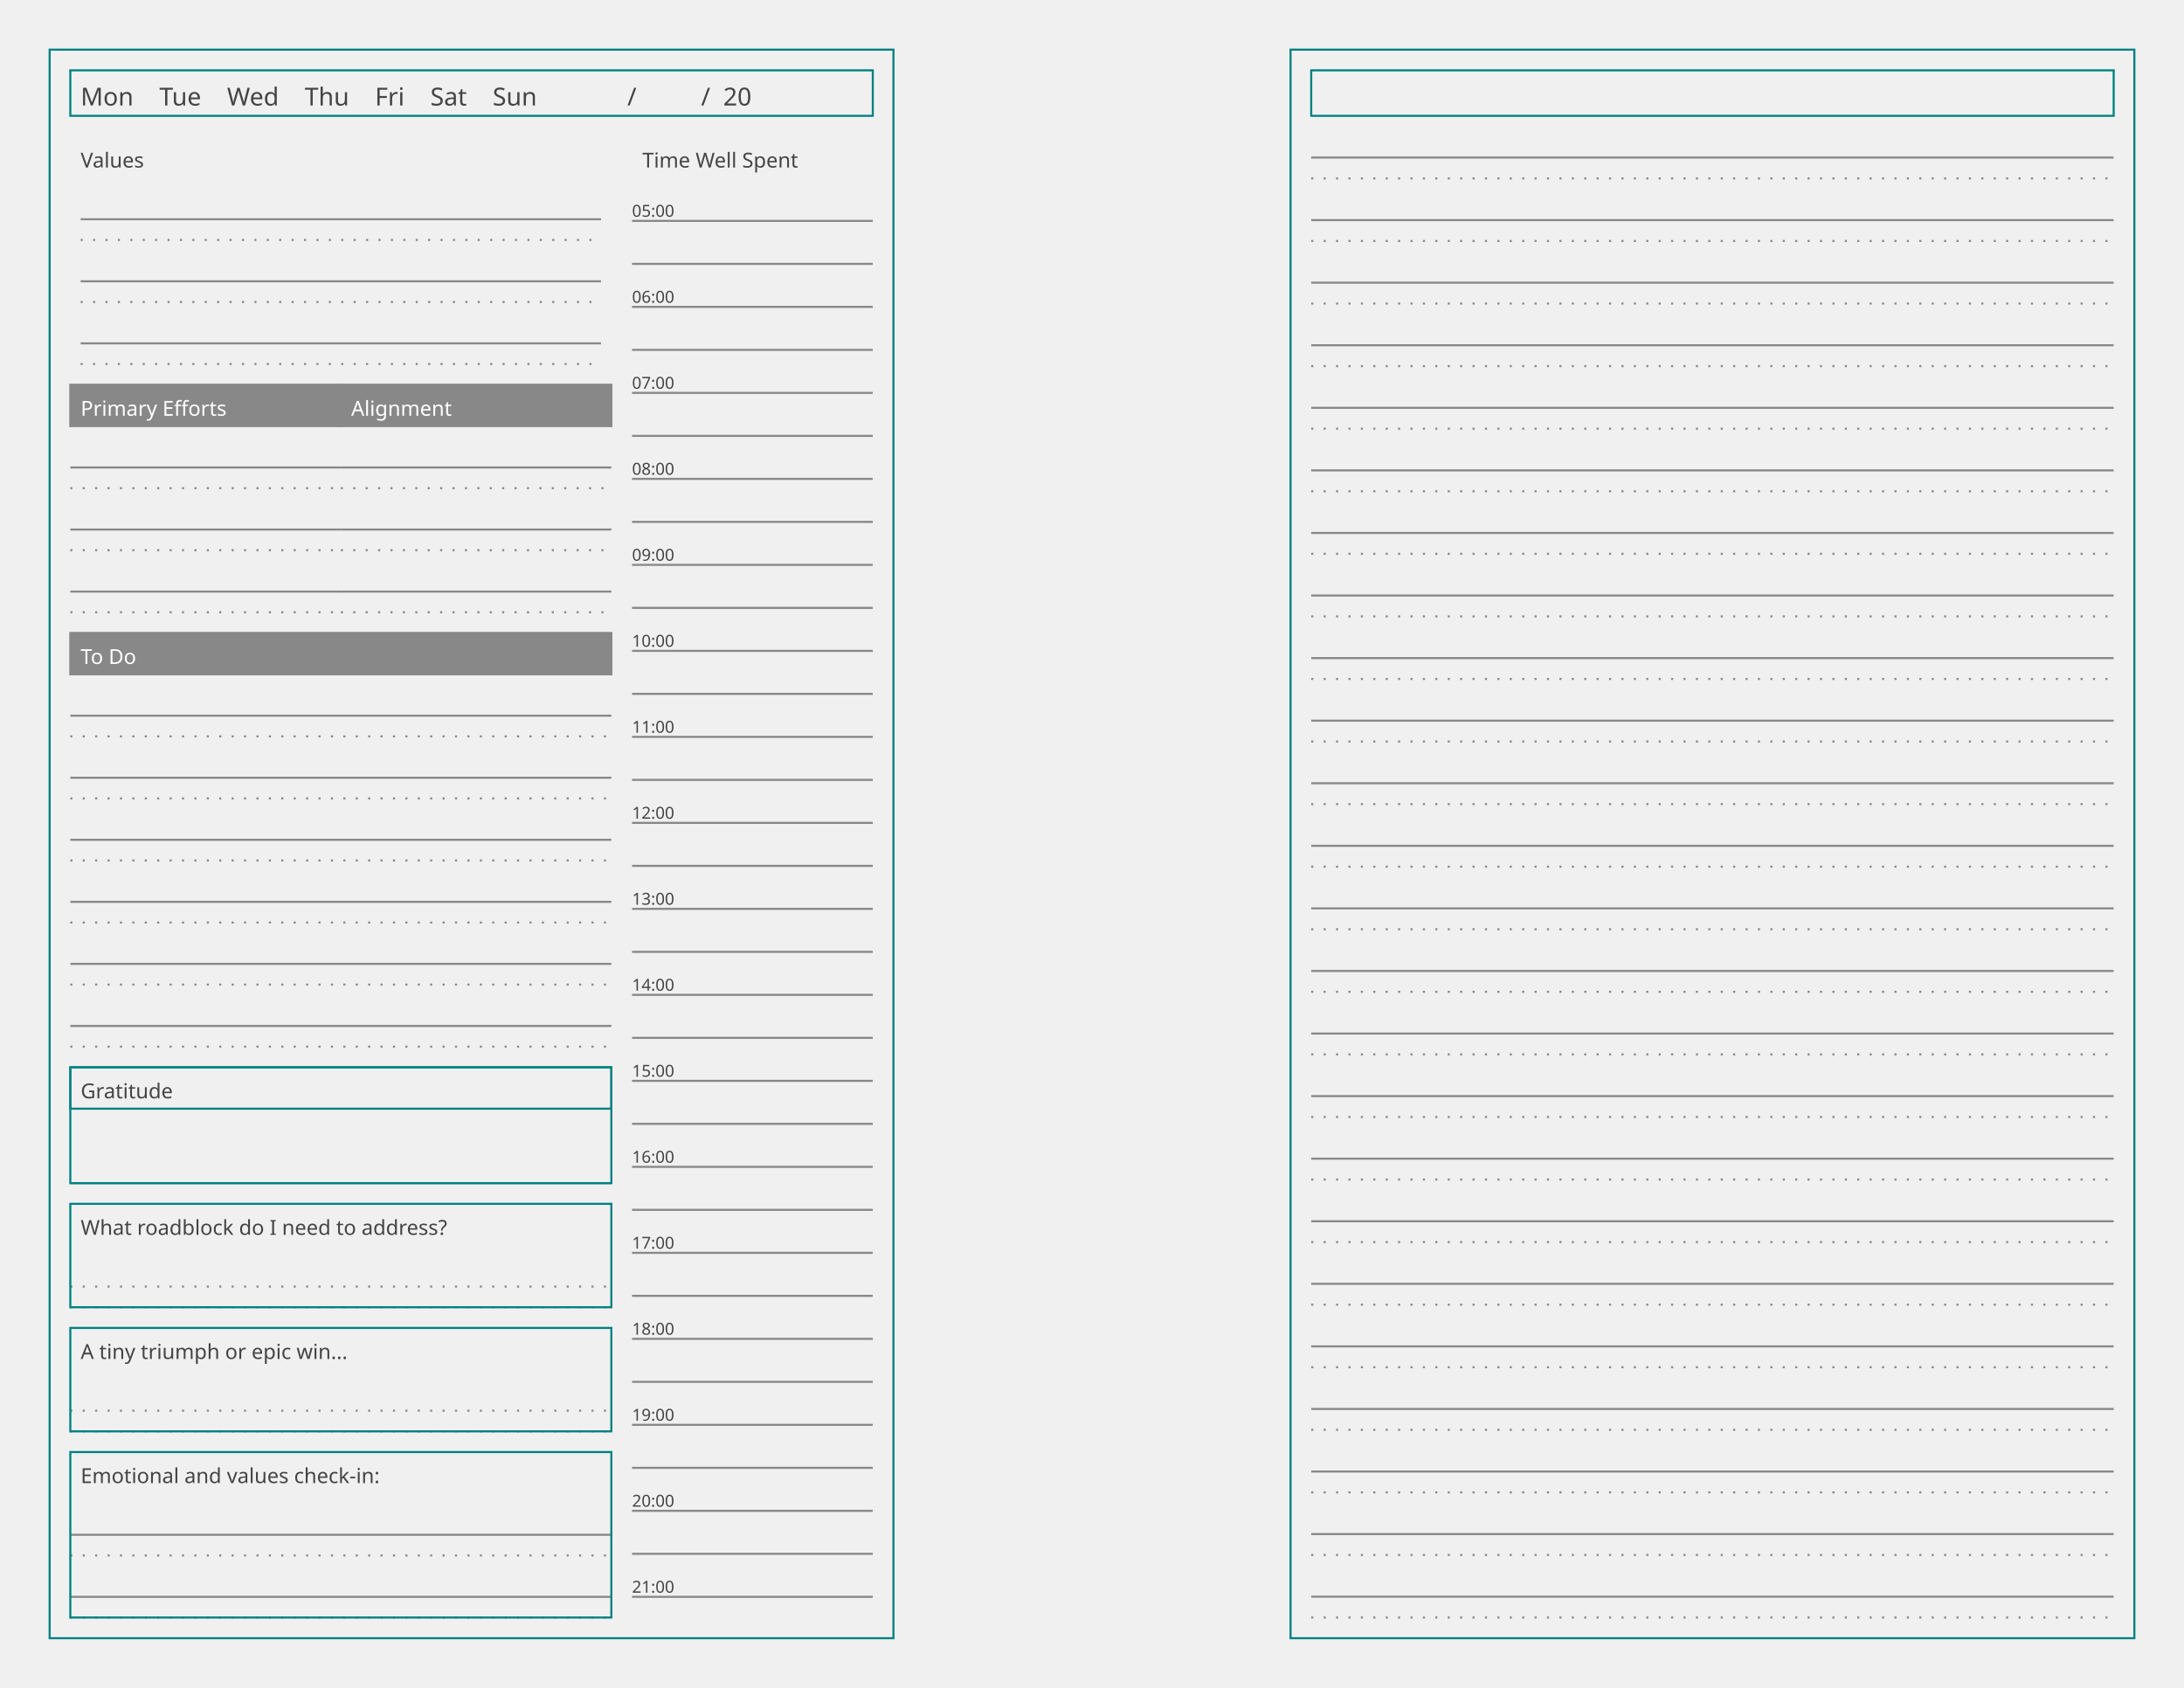
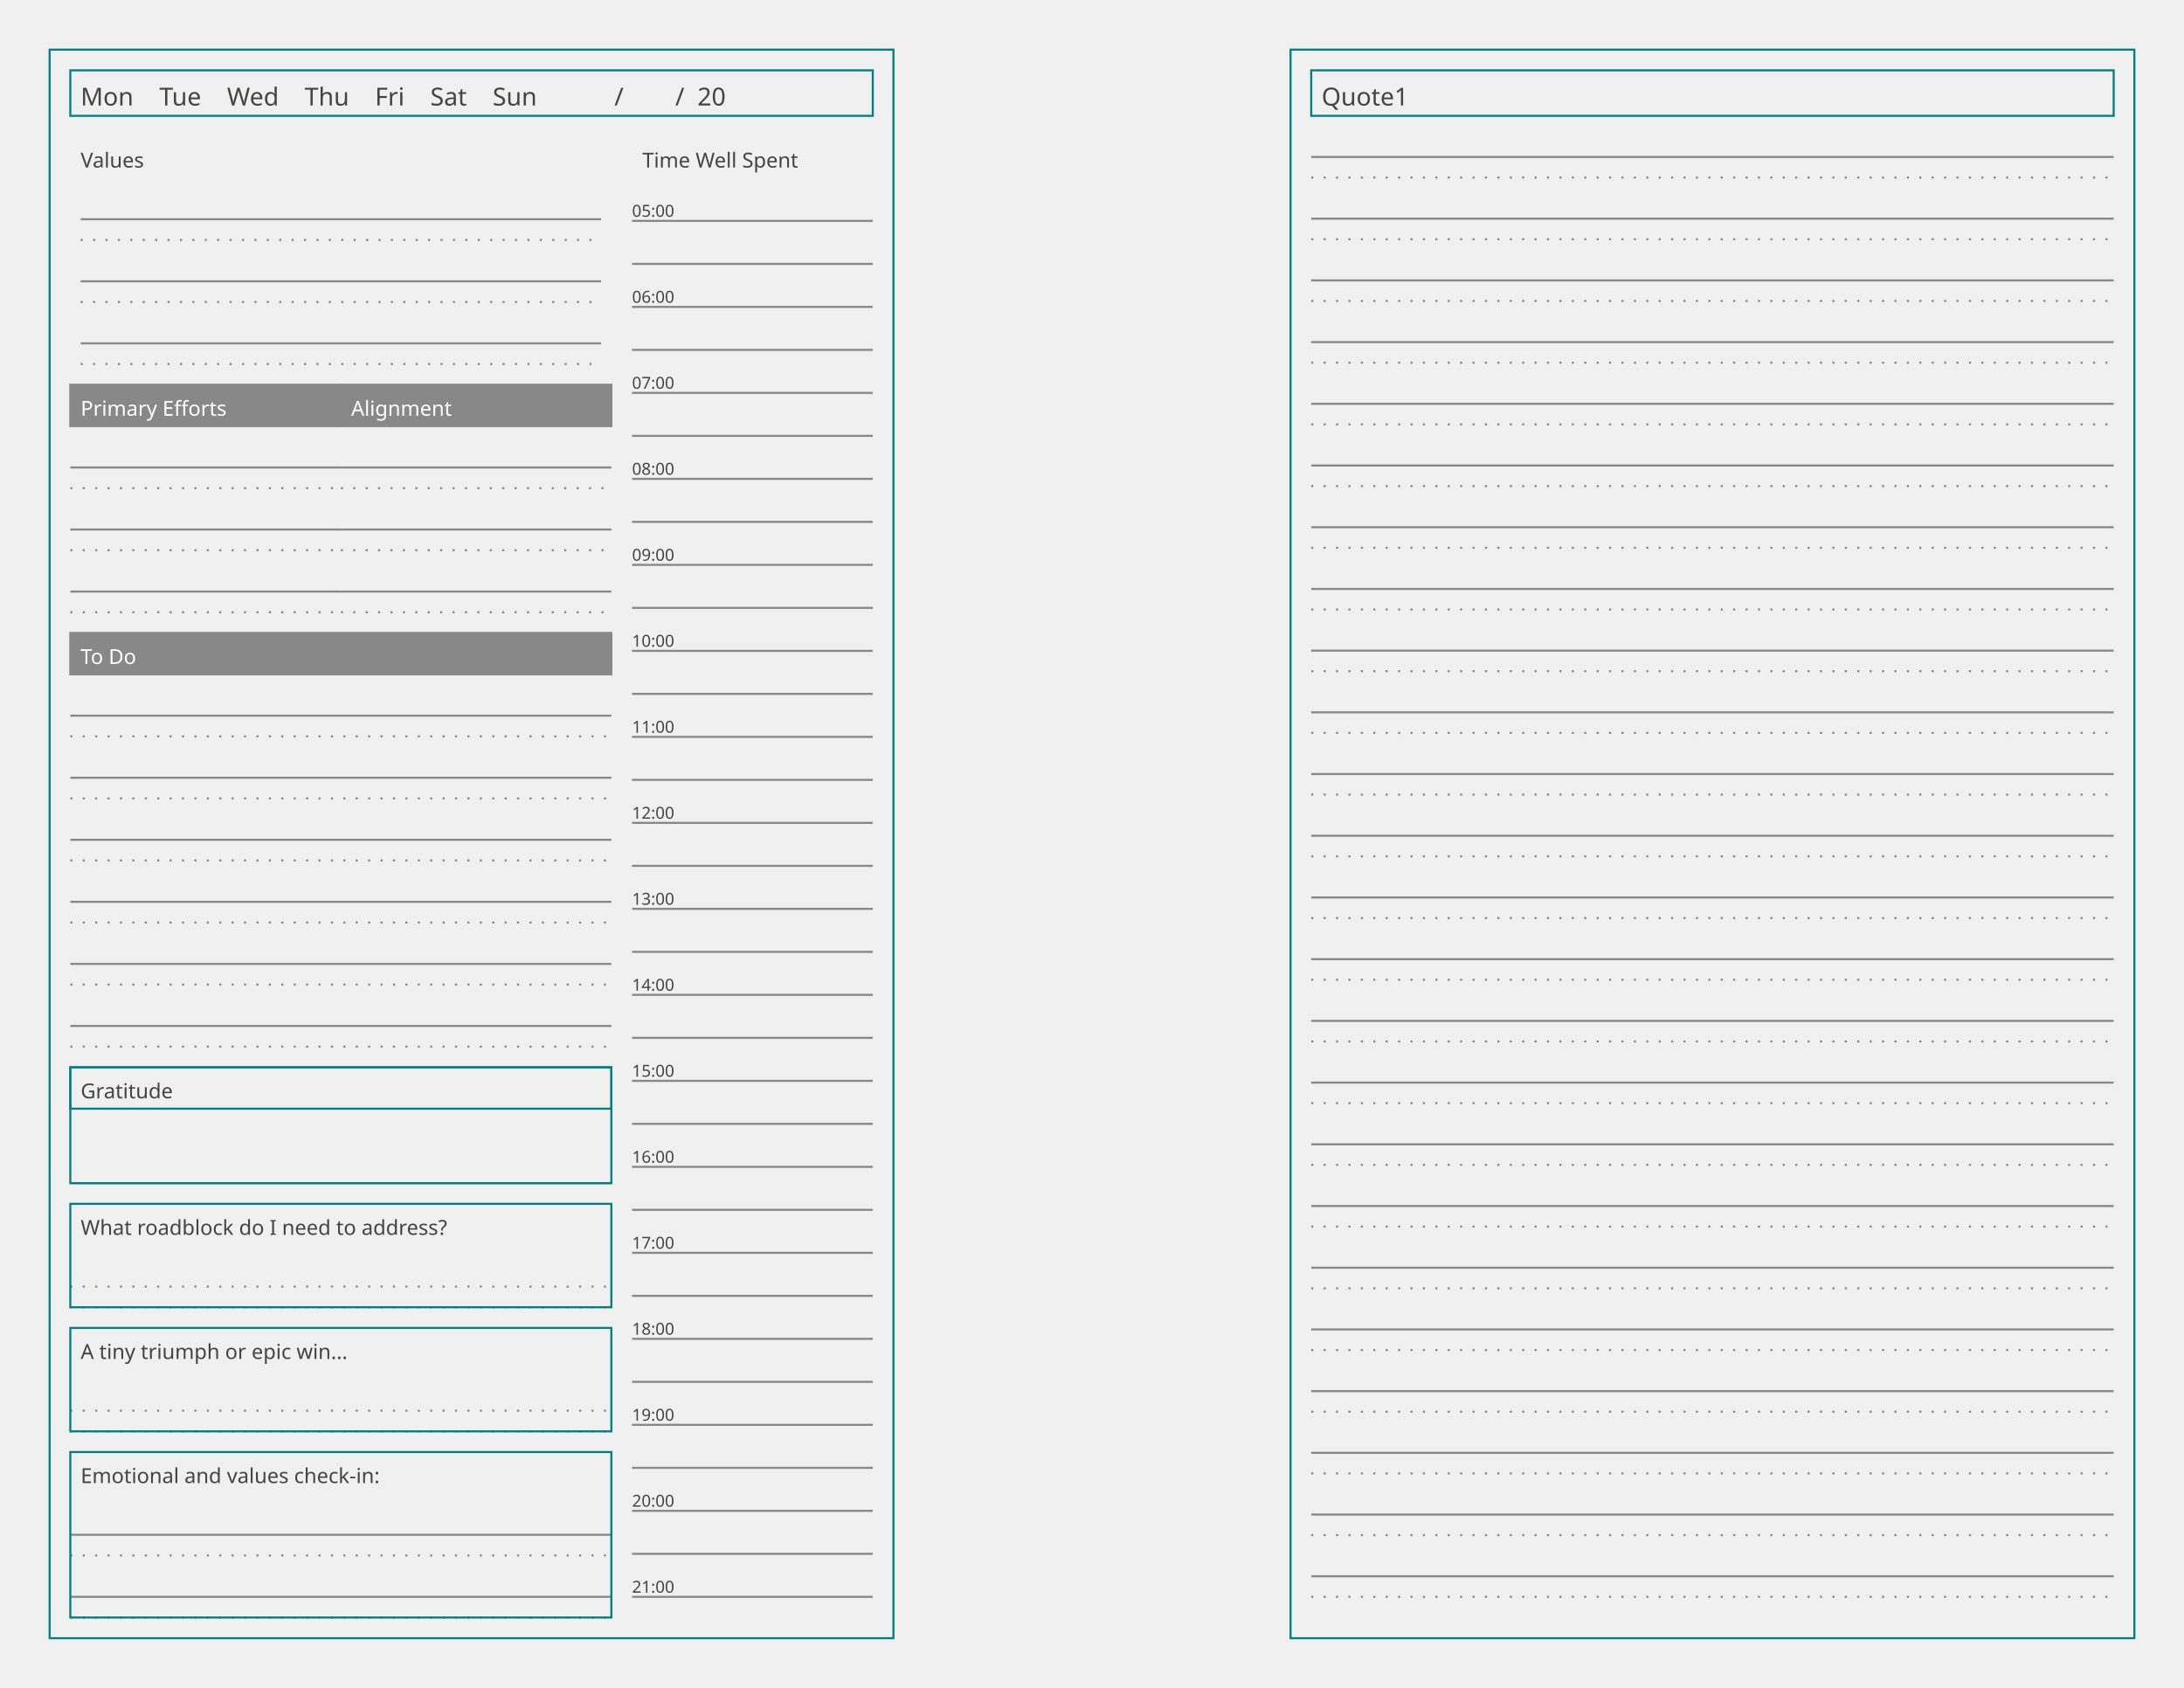
<svg xmlns="http://www.w3.org/2000/svg" baseProfile="tiny" height="8.5in" version="1.2" width="11in">
  <defs />
  <g transform="translate(24.0, 24.0)">
    <rect fill="none" height="768.0" stroke="#008080" width="408.0" x="0" y="0" />
    <g transform="translate(10, 10)">
      <rect fill="none" height="22" stroke="#008080" stroke-width="1" width="388.0" x="0" y="0" />
-       <text alignment-baseline="text-after-edge" fill="#444444" font-family="Trebuchet MS" font-size="12" text-anchor="start" transform="translate(5,17)">Mon    Tue    Wed    Thu    Fri    Sat    Sun              /          /  20          </text>
+       <text alignment-baseline="text-after-edge" fill="#444444" font-family="Trebuchet MS" font-size="12" text-anchor="start" transform="translate(5,17)">Mon    Tue    Wed    Thu    Fri    Sat    Sun            /        /  20        </text>
    </g>
    <g transform="translate(10, 32)">
      <g transform="translate(0,10)">
        <g>
          <g transform="translate(0,0)">
            <text alignment-baseline="text-after-edge" fill="#444444" font-family="Ubuntu Mono" font-size="10" text-anchor="start" transform="translate(5,15)">Values</text>
          </g>
          <g transform="translate(0,20)">
            <g>
              <line stroke="#888888" stroke-dasharray="1,5" stroke-width="1" transform="translate(5,30.0)" x1="0" x2="251.6" y1="0" y2="0" />
              <line stroke="#888888" stroke-dasharray="1,5" stroke-width="1" transform="translate(5,60.0)" x1="0" x2="251.6" y1="0" y2="0" />
              <line stroke="#888888" stroke-dasharray="1,5" stroke-width="1" transform="translate(5,90.0)" x1="0" x2="251.6" y1="0" y2="0" />
            </g>
            <g>
              <line stroke="#888888" stroke-dasharray="1,0" stroke-width="1" transform="translate(5,20.0)" x1="0" x2="251.6" y1="0" y2="0" />
              <line stroke="#888888" stroke-dasharray="1,0" stroke-width="1" transform="translate(5,50.0)" x1="0" x2="251.6" y1="0" y2="0" />
              <line stroke="#888888" stroke-dasharray="1,0" stroke-width="1" transform="translate(5,80.0)" x1="0" x2="251.6" y1="0" y2="0" />
            </g>
          </g>
        </g>
      </g>
-       <g transform="translate(0,130)">
+       <g transform="translate(0,130.0)">
        <g>
          <g transform="translate(0,0)">
            <g>
              <g transform="translate(0,0)">
                <rect fill="#888888" height="20" stroke="#888888" stroke-width="1" width="130.8" x="0" y="0" />
                <text alignment-baseline="text-after-edge" fill="#ffffff" font-family="Trebuchet MS" font-size="10" text-anchor="start" transform="translate(5,15)">Primary Efforts</text>
              </g>
              <g transform="translate(0,20)">
                <g>
                  <line stroke="#888888" stroke-dasharray="1,5" stroke-width="1" transform="translate(0,30.0)" x1="0" x2="130.8" y1="0" y2="0" />
                  <line stroke="#888888" stroke-dasharray="1,5" stroke-width="1" transform="translate(0,60.0)" x1="0" x2="130.8" y1="0" y2="0" />
                  <line stroke="#888888" stroke-dasharray="1,5" stroke-width="1" transform="translate(0,90.0)" x1="0" x2="130.8" y1="0" y2="0" />
                </g>
                <g>
                  <line stroke="#888888" stroke-dasharray="1,0" stroke-width="1" transform="translate(0,20.0)" x1="0" x2="130.8" y1="0" y2="0" />
                  <line stroke="#888888" stroke-dasharray="1,0" stroke-width="1" transform="translate(0,50.0)" x1="0" x2="130.8" y1="0" y2="0" />
                  <line stroke="#888888" stroke-dasharray="1,0" stroke-width="1" transform="translate(0,80.0)" x1="0" x2="130.8" y1="0" y2="0" />
                </g>
              </g>
            </g>
          </g>
          <g transform="translate(130.8,0)">
            <g>
              <g transform="translate(0,0)">
                <rect fill="#888888" height="20" stroke="#888888" stroke-width="1" width="130.8" x="0" y="0" />
                <text alignment-baseline="text-after-edge" fill="#ffffff" font-family="Trebuchet MS" font-size="10" text-anchor="start" transform="translate(5,15)">Alignment</text>
              </g>
              <g transform="translate(0,20)">
                <g>
                  <line stroke="#888888" stroke-dasharray="1,5" stroke-width="1" transform="translate(0,30.0)" x1="0" x2="130.8" y1="0" y2="0" />
                  <line stroke="#888888" stroke-dasharray="1,5" stroke-width="1" transform="translate(0,60.0)" x1="0" x2="130.8" y1="0" y2="0" />
                  <line stroke="#888888" stroke-dasharray="1,5" stroke-width="1" transform="translate(0,90.0)" x1="0" x2="130.8" y1="0" y2="0" />
                </g>
                <g>
                  <line stroke="#888888" stroke-dasharray="1,0" stroke-width="1" transform="translate(0,20.0)" x1="0" x2="130.8" y1="0" y2="0" />
                  <line stroke="#888888" stroke-dasharray="1,0" stroke-width="1" transform="translate(0,50.0)" x1="0" x2="130.8" y1="0" y2="0" />
                  <line stroke="#888888" stroke-dasharray="1,0" stroke-width="1" transform="translate(0,80.0)" x1="0" x2="130.8" y1="0" y2="0" />
                </g>
              </g>
            </g>
          </g>
        </g>
      </g>
-       <g transform="translate(0,250)">
+       <g transform="translate(0,250.0)">
        <g>
          <g transform="translate(0,0)">
            <rect fill="#888888" height="20" stroke="#888888" stroke-width="1" width="261.6" x="0" y="0" />
            <text alignment-baseline="text-after-edge" fill="#ffffff" font-family="Ubuntu Mono" font-size="10" text-anchor="start" transform="translate(5,15)">To Do</text>
          </g>
          <g transform="translate(0,20)">
            <g>
              <line stroke="#888888" stroke-dasharray="1,5" stroke-width="1" transform="translate(0,30.0)" x1="0" x2="261.6" y1="0" y2="0" />
              <line stroke="#888888" stroke-dasharray="1,5" stroke-width="1" transform="translate(0,60.0)" x1="0" x2="261.6" y1="0" y2="0" />
              <line stroke="#888888" stroke-dasharray="1,5" stroke-width="1" transform="translate(0,90.0)" x1="0" x2="261.6" y1="0" y2="0" />
              <line stroke="#888888" stroke-dasharray="1,5" stroke-width="1" transform="translate(0,120.0)" x1="0" x2="261.6" y1="0" y2="0" />
              <line stroke="#888888" stroke-dasharray="1,5" stroke-width="1" transform="translate(0,150.0)" x1="0" x2="261.6" y1="0" y2="0" />
              <line stroke="#888888" stroke-dasharray="1,5" stroke-width="1" transform="translate(0,180.0)" x1="0" x2="261.6" y1="0" y2="0" />
            </g>
            <g>
              <line stroke="#888888" stroke-dasharray="1,0" stroke-width="1" transform="translate(0,20.0)" x1="0" x2="261.6" y1="0" y2="0" />
              <line stroke="#888888" stroke-dasharray="1,0" stroke-width="1" transform="translate(0,50.0)" x1="0" x2="261.6" y1="0" y2="0" />
              <line stroke="#888888" stroke-dasharray="1,0" stroke-width="1" transform="translate(0,80.0)" x1="0" x2="261.6" y1="0" y2="0" />
              <line stroke="#888888" stroke-dasharray="1,0" stroke-width="1" transform="translate(0,110.0)" x1="0" x2="261.6" y1="0" y2="0" />
              <line stroke="#888888" stroke-dasharray="1,0" stroke-width="1" transform="translate(0,140.0)" x1="0" x2="261.6" y1="0" y2="0" />
              <line stroke="#888888" stroke-dasharray="1,0" stroke-width="1" transform="translate(0,170.0)" x1="0" x2="261.6" y1="0" y2="0" />
            </g>
          </g>
        </g>
      </g>
-       <g transform="translate(0,460)">
+       <g transform="translate(0,460.0)">
        <g>
          <g transform="translate(0,0)">
            <rect fill="none" height="20" stroke="#008080" stroke-width="1" width="261.6" x="0" y="0" />
            <text alignment-baseline="text-after-edge" fill="#444444" font-family="Trebuchet MS" font-size="10" text-anchor="start" transform="translate(5,15)">Gratitude</text>
          </g>
          <g transform="translate(0,20)">
            <line stroke="#888888" stroke-dasharray="1,0" stroke-width="1" transform="translate(0,36.0)" x1="0" x2="261.6" y1="0" y2="0" />
          </g>
        </g>
        <rect fill="none" height="56.0" stroke="#008080" stroke-width="1" width="261.6" x="0" y="0" />
      </g>
      <g transform="translate(0,526.0)">
        <g>
          <g transform="translate(0,0)">
            <text alignment-baseline="text-after-edge" fill="#444444" font-family="Ubuntu Mono" font-size="10" text-anchor="start" transform="translate(5,15)">What roadblock do I need to address?</text>
          </g>
          <g transform="translate(0,20)">
            <g>
              <line stroke="#888888" stroke-dasharray="1,5" stroke-width="1" transform="translate(0,30.0)" x1="0" x2="261.6" y1="0" y2="0" />
            </g>
            <g>
              <line stroke="#888888" stroke-dasharray="1,5" stroke-width="1" transform="translate(0,20.0)" x1="0" x2="261.6" y1="0" y2="0" />
            </g>
          </g>
        </g>
        <rect fill="none" height="50" stroke="#008080" stroke-width="1" width="261.6" x="0" y="0" />
      </g>
      <g transform="translate(0,586.0)">
        <g>
          <g transform="translate(0,0)">
            <text alignment-baseline="text-after-edge" fill="#444444" font-family="Ubuntu Mono" font-size="10" text-anchor="start" transform="translate(5,15)">A tiny triumph or epic win...</text>
          </g>
          <g transform="translate(0,20)">
            <g>
              <line stroke="#888888" stroke-dasharray="1,5" stroke-width="1" transform="translate(0,30.0)" x1="0" x2="261.6" y1="0" y2="0" />
            </g>
            <g>
              <line stroke="#888888" stroke-dasharray="1,5" stroke-width="1" transform="translate(0,20.0)" x1="0" x2="261.6" y1="0" y2="0" />
            </g>
          </g>
        </g>
        <rect fill="none" height="50" stroke="#008080" stroke-width="1" width="261.6" x="0" y="0" />
      </g>
      <g transform="translate(0,646.0)">
        <g>
          <g transform="translate(0,0)">
            <text alignment-baseline="text-after-edge" fill="#444444" font-family="Ubuntu Mono" font-size="10" text-anchor="start" transform="translate(5,15)">Emotional and values check-in:</text>
          </g>
          <g transform="translate(0,20)">
            <g>
              <line stroke="#888888" stroke-dasharray="1,5" stroke-width="1" transform="translate(0,30.0)" x1="0" x2="261.6" y1="0" y2="0" />
              <line stroke="#888888" stroke-dasharray="1,5" stroke-width="1" transform="translate(0,60.0)" x1="0" x2="261.6" y1="0" y2="0" />
            </g>
            <g>
              <line stroke="#888888" stroke-dasharray="1,0" stroke-width="1" transform="translate(0,20.0)" x1="0" x2="261.6" y1="0" y2="0" />
              <line stroke="#888888" stroke-dasharray="1,0" stroke-width="1" transform="translate(0,50.0)" x1="0" x2="261.6" y1="0" y2="0" />
            </g>
          </g>
        </g>
        <rect fill="none" height="80" stroke="#008080" stroke-width="1" width="261.6" x="0" y="0" />
      </g>
    </g>
    <g transform="translate(281.6,32)">
      <g>
        <rect fill="none" height="20" stroke="none" width="116.4" x="0" y="10" />
        <text alignment-baseline="text-after-edge" fill="#444444" font-family="Ubuntu Mono" font-size="10" text-anchor="start" x="5" y="25">Time Well Spent</text>
      </g>
      <g>
        <text alignment-baseline="text-after-edge" fill="#444444" font-family="Ubuntu Mono" font-size="8" text-anchor="start" x="0" y="48.788">05:00</text>
        <line stroke="#888888" x1="0" x2="116.4" y1="50.788" y2="50.788" />
        <line stroke="#888888" x1="0" x2="116.4" y1="71.576" y2="71.576" />
        <text alignment-baseline="text-after-edge" fill="#444444" font-family="Ubuntu Mono" font-size="8" text-anchor="start" x="0" y="90.364">06:00</text>
        <line stroke="#888888" x1="0" x2="116.4" y1="92.364" y2="92.364" />
        <line stroke="#888888" x1="0" x2="116.4" y1="113.152" y2="113.152" />
        <text alignment-baseline="text-after-edge" fill="#444444" font-family="Ubuntu Mono" font-size="8" text-anchor="start" x="0" y="131.939">07:00</text>
        <line stroke="#888888" x1="0" x2="116.4" y1="133.939" y2="133.939" />
        <line stroke="#888888" x1="0" x2="116.4" y1="154.727" y2="154.727" />
        <text alignment-baseline="text-after-edge" fill="#444444" font-family="Ubuntu Mono" font-size="8" text-anchor="start" x="0" y="173.515">08:00</text>
        <line stroke="#888888" x1="0" x2="116.4" y1="175.515" y2="175.515" />
        <line stroke="#888888" x1="0" x2="116.4" y1="196.303" y2="196.303" />
        <text alignment-baseline="text-after-edge" fill="#444444" font-family="Ubuntu Mono" font-size="8" text-anchor="start" x="0" y="215.091">09:00</text>
        <line stroke="#888888" x1="0" x2="116.4" y1="217.091" y2="217.091" />
        <line stroke="#888888" x1="0" x2="116.4" y1="237.879" y2="237.879" />
        <text alignment-baseline="text-after-edge" fill="#444444" font-family="Ubuntu Mono" font-size="8" text-anchor="start" x="0" y="256.667">10:00</text>
        <line stroke="#888888" x1="0" x2="116.4" y1="258.667" y2="258.667" />
        <line stroke="#888888" x1="0" x2="116.4" y1="279.455" y2="279.455" />
        <text alignment-baseline="text-after-edge" fill="#444444" font-family="Ubuntu Mono" font-size="8" text-anchor="start" x="0" y="298.242">11:00</text>
        <line stroke="#888888" x1="0" x2="116.4" y1="300.242" y2="300.242" />
        <line stroke="#888888" x1="0" x2="116.4" y1="321.03" y2="321.03" />
        <text alignment-baseline="text-after-edge" fill="#444444" font-family="Ubuntu Mono" font-size="8" text-anchor="start" x="0" y="339.818">12:00</text>
        <line stroke="#888888" x1="0" x2="116.4" y1="341.818" y2="341.818" />
        <line stroke="#888888" x1="0" x2="116.4" y1="362.606" y2="362.606" />
        <text alignment-baseline="text-after-edge" fill="#444444" font-family="Ubuntu Mono" font-size="8" text-anchor="start" x="0" y="381.394">13:00</text>
        <line stroke="#888888" x1="0" x2="116.4" y1="383.394" y2="383.394" />
        <line stroke="#888888" x1="0" x2="116.4" y1="404.182" y2="404.182" />
        <text alignment-baseline="text-after-edge" fill="#444444" font-family="Ubuntu Mono" font-size="8" text-anchor="start" x="0" y="422.97">14:00</text>
        <line stroke="#888888" x1="0" x2="116.4" y1="424.97" y2="424.97" />
        <line stroke="#888888" x1="0" x2="116.4" y1="445.758" y2="445.758" />
        <text alignment-baseline="text-after-edge" fill="#444444" font-family="Ubuntu Mono" font-size="8" text-anchor="start" x="0" y="464.545">15:00</text>
        <line stroke="#888888" x1="0" x2="116.4" y1="466.545" y2="466.545" />
        <line stroke="#888888" x1="0" x2="116.4" y1="487.333" y2="487.333" />
        <text alignment-baseline="text-after-edge" fill="#444444" font-family="Ubuntu Mono" font-size="8" text-anchor="start" x="0" y="506.121">16:00</text>
        <line stroke="#888888" x1="0" x2="116.4" y1="508.121" y2="508.121" />
        <line stroke="#888888" x1="0" x2="116.4" y1="528.909" y2="528.909" />
        <text alignment-baseline="text-after-edge" fill="#444444" font-family="Ubuntu Mono" font-size="8" text-anchor="start" x="0" y="547.697">17:00</text>
        <line stroke="#888888" x1="0" x2="116.4" y1="549.697" y2="549.697" />
        <line stroke="#888888" x1="0" x2="116.4" y1="570.485" y2="570.485" />
        <text alignment-baseline="text-after-edge" fill="#444444" font-family="Ubuntu Mono" font-size="8" text-anchor="start" x="0" y="589.273">18:00</text>
        <line stroke="#888888" x1="0" x2="116.4" y1="591.273" y2="591.273" />
        <line stroke="#888888" x1="0" x2="116.4" y1="612.061" y2="612.061" />
        <text alignment-baseline="text-after-edge" fill="#444444" font-family="Ubuntu Mono" font-size="8" text-anchor="start" x="0" y="630.848">19:00</text>
        <line stroke="#888888" x1="0" x2="116.4" y1="632.848" y2="632.848" />
        <line stroke="#888888" x1="0" x2="116.4" y1="653.636" y2="653.636" />
        <text alignment-baseline="text-after-edge" fill="#444444" font-family="Ubuntu Mono" font-size="8" text-anchor="start" x="0" y="672.424">20:00</text>
        <line stroke="#888888" x1="0" x2="116.4" y1="674.424" y2="674.424" />
        <line stroke="#888888" x1="0" x2="116.4" y1="695.212" y2="695.212" />
        <text alignment-baseline="text-after-edge" fill="#444444" font-family="Ubuntu Mono" font-size="8" text-anchor="start" x="0" y="714.0">21:00</text>
        <line stroke="#888888" x1="0" x2="116.4" y1="716.0" y2="716.0" />
      </g>
    </g>
  </g>
  <g transform="translate(624.0, 24.0)">
    <rect fill="none" height="768.0" stroke="#008080" width="408.0" x="0" y="0" />
    <g transform="translate(10, 10)">
      <rect fill="none" height="22" stroke="#008080" stroke-width="1" width="388.0" x="0" y="0" />
-       <text alignment-baseline="text-after-edge" fill="#444444" font-family="Trebuchet MS" font-size="12" text-anchor="start" transform="translate(5,17)" />
+       <text alignment-baseline="text-after-edge" fill="#444444" font-family="Trebuchet MS" font-size="12" text-anchor="start" transform="translate(5,17)">Quote1</text>
    </g>
    <g transform="translate(10, 32)">
      <g transform="translate(0,0)">
        <g>
-           <line stroke="#888888" stroke-dasharray="1,5" stroke-width="1" transform="translate(0,30.25)" x1="0" x2="388.0" y1="0" y2="0" />
-           <line stroke="#888888" stroke-dasharray="1,5" stroke-width="1" transform="translate(0,60.5)" x1="0" x2="388.0" y1="0" y2="0" />
-           <line stroke="#888888" stroke-dasharray="1,5" stroke-width="1" transform="translate(0,90.75)" x1="0" x2="388.0" y1="0" y2="0" />
-           <line stroke="#888888" stroke-dasharray="1,5" stroke-width="1" transform="translate(0,121.0)" x1="0" x2="388.0" y1="0" y2="0" />
-           <line stroke="#888888" stroke-dasharray="1,5" stroke-width="1" transform="translate(0,151.25)" x1="0" x2="388.0" y1="0" y2="0" />
-           <line stroke="#888888" stroke-dasharray="1,5" stroke-width="1" transform="translate(0,181.5)" x1="0" x2="388.0" y1="0" y2="0" />
-           <line stroke="#888888" stroke-dasharray="1,5" stroke-width="1" transform="translate(0,211.75)" x1="0" x2="388.0" y1="0" y2="0" />
-           <line stroke="#888888" stroke-dasharray="1,5" stroke-width="1" transform="translate(0,242.0)" x1="0" x2="388.0" y1="0" y2="0" />
-           <line stroke="#888888" stroke-dasharray="1,5" stroke-width="1" transform="translate(0,272.25)" x1="0" x2="388.0" y1="0" y2="0" />
-           <line stroke="#888888" stroke-dasharray="1,5" stroke-width="1" transform="translate(0,302.5)" x1="0" x2="388.0" y1="0" y2="0" />
-           <line stroke="#888888" stroke-dasharray="1,5" stroke-width="1" transform="translate(0,332.75)" x1="0" x2="388.0" y1="0" y2="0" />
-           <line stroke="#888888" stroke-dasharray="1,5" stroke-width="1" transform="translate(0,363.0)" x1="0" x2="388.0" y1="0" y2="0" />
-           <line stroke="#888888" stroke-dasharray="1,5" stroke-width="1" transform="translate(0,393.25)" x1="0" x2="388.0" y1="0" y2="0" />
-           <line stroke="#888888" stroke-dasharray="1,5" stroke-width="1" transform="translate(0,423.5)" x1="0" x2="388.0" y1="0" y2="0" />
-           <line stroke="#888888" stroke-dasharray="1,5" stroke-width="1" transform="translate(0,453.75)" x1="0" x2="388.0" y1="0" y2="0" />
-           <line stroke="#888888" stroke-dasharray="1,5" stroke-width="1" transform="translate(0,484.0)" x1="0" x2="388.0" y1="0" y2="0" />
-           <line stroke="#888888" stroke-dasharray="1,5" stroke-width="1" transform="translate(0,514.25)" x1="0" x2="388.0" y1="0" y2="0" />
-           <line stroke="#888888" stroke-dasharray="1,5" stroke-width="1" transform="translate(0,544.5)" x1="0" x2="388.0" y1="0" y2="0" />
-           <line stroke="#888888" stroke-dasharray="1,5" stroke-width="1" transform="translate(0,574.75)" x1="0" x2="388.0" y1="0" y2="0" />
-           <line stroke="#888888" stroke-dasharray="1,5" stroke-width="1" transform="translate(0,605.0)" x1="0" x2="388.0" y1="0" y2="0" />
-           <line stroke="#888888" stroke-dasharray="1,5" stroke-width="1" transform="translate(0,635.25)" x1="0" x2="388.0" y1="0" y2="0" />
-           <line stroke="#888888" stroke-dasharray="1,5" stroke-width="1" transform="translate(0,665.5)" x1="0" x2="388.0" y1="0" y2="0" />
-           <line stroke="#888888" stroke-dasharray="1,5" stroke-width="1" transform="translate(0,695.75)" x1="0" x2="388.0" y1="0" y2="0" />
-           <line stroke="#888888" stroke-dasharray="1,5" stroke-width="1" transform="translate(0,726.0)" x1="0" x2="388.0" y1="0" y2="0" />
-         </g>
-         <g>
-           <line stroke="#888888" stroke-dasharray="1,0" stroke-width="1" transform="translate(0,20.16667)" x1="0" x2="388.0" y1="0" y2="0" />
-           <line stroke="#888888" stroke-dasharray="1,0" stroke-width="1" transform="translate(0,50.41667)" x1="0" x2="388.0" y1="0" y2="0" />
-           <line stroke="#888888" stroke-dasharray="1,0" stroke-width="1" transform="translate(0,80.66667)" x1="0" x2="388.0" y1="0" y2="0" />
-           <line stroke="#888888" stroke-dasharray="1,0" stroke-width="1" transform="translate(0,110.9167)" x1="0" x2="388.0" y1="0" y2="0" />
-           <line stroke="#888888" stroke-dasharray="1,0" stroke-width="1" transform="translate(0,141.1667)" x1="0" x2="388.0" y1="0" y2="0" />
-           <line stroke="#888888" stroke-dasharray="1,0" stroke-width="1" transform="translate(0,171.4167)" x1="0" x2="388.0" y1="0" y2="0" />
-           <line stroke="#888888" stroke-dasharray="1,0" stroke-width="1" transform="translate(0,201.6667)" x1="0" x2="388.0" y1="0" y2="0" />
-           <line stroke="#888888" stroke-dasharray="1,0" stroke-width="1" transform="translate(0,231.9167)" x1="0" x2="388.0" y1="0" y2="0" />
-           <line stroke="#888888" stroke-dasharray="1,0" stroke-width="1" transform="translate(0,262.1667)" x1="0" x2="388.0" y1="0" y2="0" />
-           <line stroke="#888888" stroke-dasharray="1,0" stroke-width="1" transform="translate(0,292.4167)" x1="0" x2="388.0" y1="0" y2="0" />
-           <line stroke="#888888" stroke-dasharray="1,0" stroke-width="1" transform="translate(0,322.6667)" x1="0" x2="388.0" y1="0" y2="0" />
-           <line stroke="#888888" stroke-dasharray="1,0" stroke-width="1" transform="translate(0,352.9167)" x1="0" x2="388.0" y1="0" y2="0" />
-           <line stroke="#888888" stroke-dasharray="1,0" stroke-width="1" transform="translate(0,383.1667)" x1="0" x2="388.0" y1="0" y2="0" />
-           <line stroke="#888888" stroke-dasharray="1,0" stroke-width="1" transform="translate(0,413.4167)" x1="0" x2="388.0" y1="0" y2="0" />
-           <line stroke="#888888" stroke-dasharray="1,0" stroke-width="1" transform="translate(0,443.6667)" x1="0" x2="388.0" y1="0" y2="0" />
-           <line stroke="#888888" stroke-dasharray="1,0" stroke-width="1" transform="translate(0,473.9167)" x1="0" x2="388.0" y1="0" y2="0" />
-           <line stroke="#888888" stroke-dasharray="1,0" stroke-width="1" transform="translate(0,504.1667)" x1="0" x2="388.0" y1="0" y2="0" />
-           <line stroke="#888888" stroke-dasharray="1,0" stroke-width="1" transform="translate(0,534.4167)" x1="0" x2="388.0" y1="0" y2="0" />
-           <line stroke="#888888" stroke-dasharray="1,0" stroke-width="1" transform="translate(0,564.6667)" x1="0" x2="388.0" y1="0" y2="0" />
-           <line stroke="#888888" stroke-dasharray="1,0" stroke-width="1" transform="translate(0,594.9167)" x1="0" x2="388.0" y1="0" y2="0" />
-           <line stroke="#888888" stroke-dasharray="1,0" stroke-width="1" transform="translate(0,625.1667)" x1="0" x2="388.0" y1="0" y2="0" />
-           <line stroke="#888888" stroke-dasharray="1,0" stroke-width="1" transform="translate(0,655.4167)" x1="0" x2="388.0" y1="0" y2="0" />
-           <line stroke="#888888" stroke-dasharray="1,0" stroke-width="1" transform="translate(0,685.6667)" x1="0" x2="388.0" y1="0" y2="0" />
-           <line stroke="#888888" stroke-dasharray="1,0" stroke-width="1" transform="translate(0,715.9167)" x1="0" x2="388.0" y1="0" y2="0" />
+           <line stroke="#888888" stroke-dasharray="1,5" stroke-width="1" transform="translate(0,29.83333)" x1="0" x2="388.0" y1="0" y2="0" />
+           <line stroke="#888888" stroke-dasharray="1,5" stroke-width="1" transform="translate(0,59.66667)" x1="0" x2="388.0" y1="0" y2="0" />
+           <line stroke="#888888" stroke-dasharray="1,5" stroke-width="1" transform="translate(0,89.5)" x1="0" x2="388.0" y1="0" y2="0" />
+           <line stroke="#888888" stroke-dasharray="1,5" stroke-width="1" transform="translate(0,119.3333)" x1="0" x2="388.0" y1="0" y2="0" />
+           <line stroke="#888888" stroke-dasharray="1,5" stroke-width="1" transform="translate(0,149.1667)" x1="0" x2="388.0" y1="0" y2="0" />
+           <line stroke="#888888" stroke-dasharray="1,5" stroke-width="1" transform="translate(0,179.0)" x1="0" x2="388.0" y1="0" y2="0" />
+           <line stroke="#888888" stroke-dasharray="1,5" stroke-width="1" transform="translate(0,208.8333)" x1="0" x2="388.0" y1="0" y2="0" />
+           <line stroke="#888888" stroke-dasharray="1,5" stroke-width="1" transform="translate(0,238.6667)" x1="0" x2="388.0" y1="0" y2="0" />
+           <line stroke="#888888" stroke-dasharray="1,5" stroke-width="1" transform="translate(0,268.5)" x1="0" x2="388.0" y1="0" y2="0" />
+           <line stroke="#888888" stroke-dasharray="1,5" stroke-width="1" transform="translate(0,298.3333)" x1="0" x2="388.0" y1="0" y2="0" />
+           <line stroke="#888888" stroke-dasharray="1,5" stroke-width="1" transform="translate(0,328.1667)" x1="0" x2="388.0" y1="0" y2="0" />
+           <line stroke="#888888" stroke-dasharray="1,5" stroke-width="1" transform="translate(0,358)" x1="0" x2="388.0" y1="0" y2="0" />
+           <line stroke="#888888" stroke-dasharray="1,5" stroke-width="1" transform="translate(0,387.8333)" x1="0" x2="388.0" y1="0" y2="0" />
+           <line stroke="#888888" stroke-dasharray="1,5" stroke-width="1" transform="translate(0,417.6667)" x1="0" x2="388.0" y1="0" y2="0" />
+           <line stroke="#888888" stroke-dasharray="1,5" stroke-width="1" transform="translate(0,447.5)" x1="0" x2="388.0" y1="0" y2="0" />
+           <line stroke="#888888" stroke-dasharray="1,5" stroke-width="1" transform="translate(0,477.3333)" x1="0" x2="388.0" y1="0" y2="0" />
+           <line stroke="#888888" stroke-dasharray="1,5" stroke-width="1" transform="translate(0,507.1667)" x1="0" x2="388.0" y1="0" y2="0" />
+           <line stroke="#888888" stroke-dasharray="1,5" stroke-width="1" transform="translate(0,537)" x1="0" x2="388.0" y1="0" y2="0" />
+           <line stroke="#888888" stroke-dasharray="1,5" stroke-width="1" transform="translate(0,566.8333)" x1="0" x2="388.0" y1="0" y2="0" />
+           <line stroke="#888888" stroke-dasharray="1,5" stroke-width="1" transform="translate(0,596.6667)" x1="0" x2="388.0" y1="0" y2="0" />
+           <line stroke="#888888" stroke-dasharray="1,5" stroke-width="1" transform="translate(0,626.5)" x1="0" x2="388.0" y1="0" y2="0" />
+           <line stroke="#888888" stroke-dasharray="1,5" stroke-width="1" transform="translate(0,656.3333)" x1="0" x2="388.0" y1="0" y2="0" />
+           <line stroke="#888888" stroke-dasharray="1,5" stroke-width="1" transform="translate(0,686.1667)" x1="0" x2="388.0" y1="0" y2="0" />
+           <line stroke="#888888" stroke-dasharray="1,5" stroke-width="1" transform="translate(0,716)" x1="0" x2="388.0" y1="0" y2="0" />
+         </g>
+         <g>
+           <line stroke="#888888" stroke-dasharray="1,0" stroke-width="1" transform="translate(0,19.88889)" x1="0" x2="388.0" y1="0" y2="0" />
+           <line stroke="#888888" stroke-dasharray="1,0" stroke-width="1" transform="translate(0,49.72222)" x1="0" x2="388.0" y1="0" y2="0" />
+           <line stroke="#888888" stroke-dasharray="1,0" stroke-width="1" transform="translate(0,79.55556)" x1="0" x2="388.0" y1="0" y2="0" />
+           <line stroke="#888888" stroke-dasharray="1,0" stroke-width="1" transform="translate(0,109.3889)" x1="0" x2="388.0" y1="0" y2="0" />
+           <line stroke="#888888" stroke-dasharray="1,0" stroke-width="1" transform="translate(0,139.2222)" x1="0" x2="388.0" y1="0" y2="0" />
+           <line stroke="#888888" stroke-dasharray="1,0" stroke-width="1" transform="translate(0,169.0556)" x1="0" x2="388.0" y1="0" y2="0" />
+           <line stroke="#888888" stroke-dasharray="1,0" stroke-width="1" transform="translate(0,198.8889)" x1="0" x2="388.0" y1="0" y2="0" />
+           <line stroke="#888888" stroke-dasharray="1,0" stroke-width="1" transform="translate(0,228.7222)" x1="0" x2="388.0" y1="0" y2="0" />
+           <line stroke="#888888" stroke-dasharray="1,0" stroke-width="1" transform="translate(0,258.5556)" x1="0" x2="388.0" y1="0" y2="0" />
+           <line stroke="#888888" stroke-dasharray="1,0" stroke-width="1" transform="translate(0,288.3889)" x1="0" x2="388.0" y1="0" y2="0" />
+           <line stroke="#888888" stroke-dasharray="1,0" stroke-width="1" transform="translate(0,318.2222)" x1="0" x2="388.0" y1="0" y2="0" />
+           <line stroke="#888888" stroke-dasharray="1,0" stroke-width="1" transform="translate(0,348.0556)" x1="0" x2="388.0" y1="0" y2="0" />
+           <line stroke="#888888" stroke-dasharray="1,0" stroke-width="1" transform="translate(0,377.8889)" x1="0" x2="388.0" y1="0" y2="0" />
+           <line stroke="#888888" stroke-dasharray="1,0" stroke-width="1" transform="translate(0,407.7222)" x1="0" x2="388.0" y1="0" y2="0" />
+           <line stroke="#888888" stroke-dasharray="1,0" stroke-width="1" transform="translate(0,437.5556)" x1="0" x2="388.0" y1="0" y2="0" />
+           <line stroke="#888888" stroke-dasharray="1,0" stroke-width="1" transform="translate(0,467.3889)" x1="0" x2="388.0" y1="0" y2="0" />
+           <line stroke="#888888" stroke-dasharray="1,0" stroke-width="1" transform="translate(0,497.2222)" x1="0" x2="388.0" y1="0" y2="0" />
+           <line stroke="#888888" stroke-dasharray="1,0" stroke-width="1" transform="translate(0,527.0556)" x1="0" x2="388.0" y1="0" y2="0" />
+           <line stroke="#888888" stroke-dasharray="1,0" stroke-width="1" transform="translate(0,556.8889)" x1="0" x2="388.0" y1="0" y2="0" />
+           <line stroke="#888888" stroke-dasharray="1,0" stroke-width="1" transform="translate(0,586.7222)" x1="0" x2="388.0" y1="0" y2="0" />
+           <line stroke="#888888" stroke-dasharray="1,0" stroke-width="1" transform="translate(0,616.5556)" x1="0" x2="388.0" y1="0" y2="0" />
+           <line stroke="#888888" stroke-dasharray="1,0" stroke-width="1" transform="translate(0,646.3889)" x1="0" x2="388.0" y1="0" y2="0" />
+           <line stroke="#888888" stroke-dasharray="1,0" stroke-width="1" transform="translate(0,676.2222)" x1="0" x2="388.0" y1="0" y2="0" />
+           <line stroke="#888888" stroke-dasharray="1,0" stroke-width="1" transform="translate(0,706.0556)" x1="0" x2="388.0" y1="0" y2="0" />
        </g>
      </g>
    </g>
  </g>
</svg>
